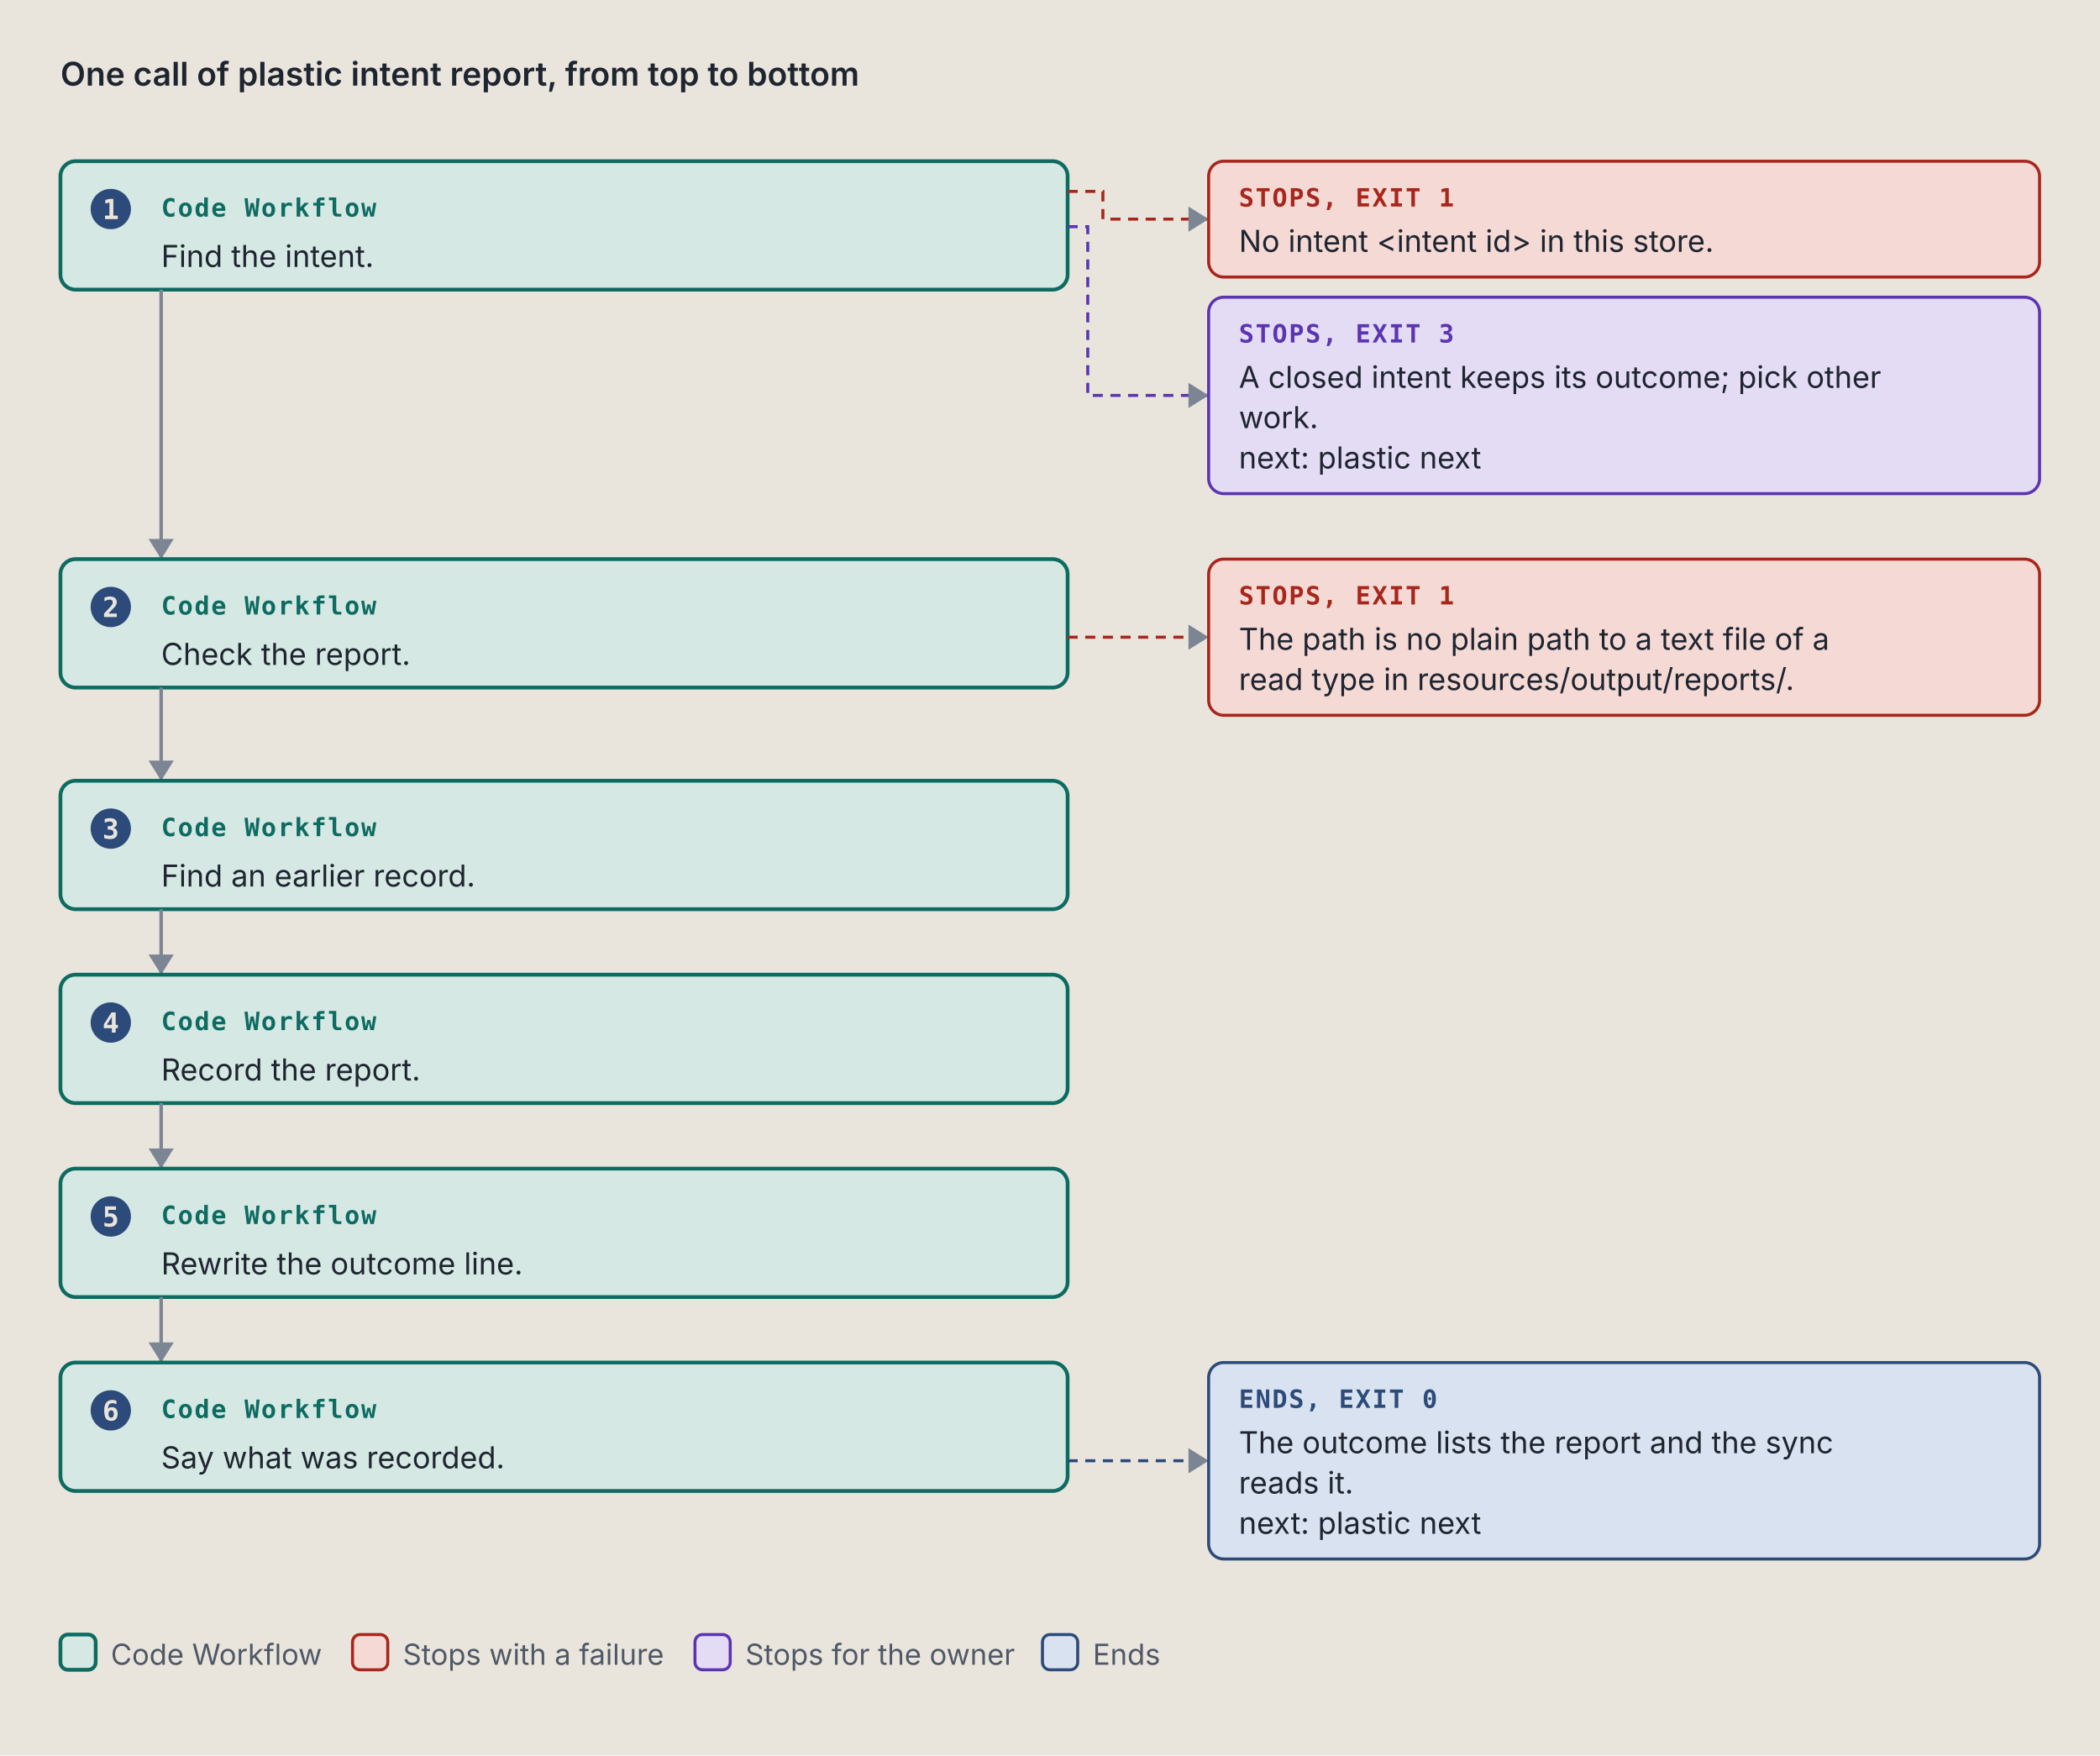
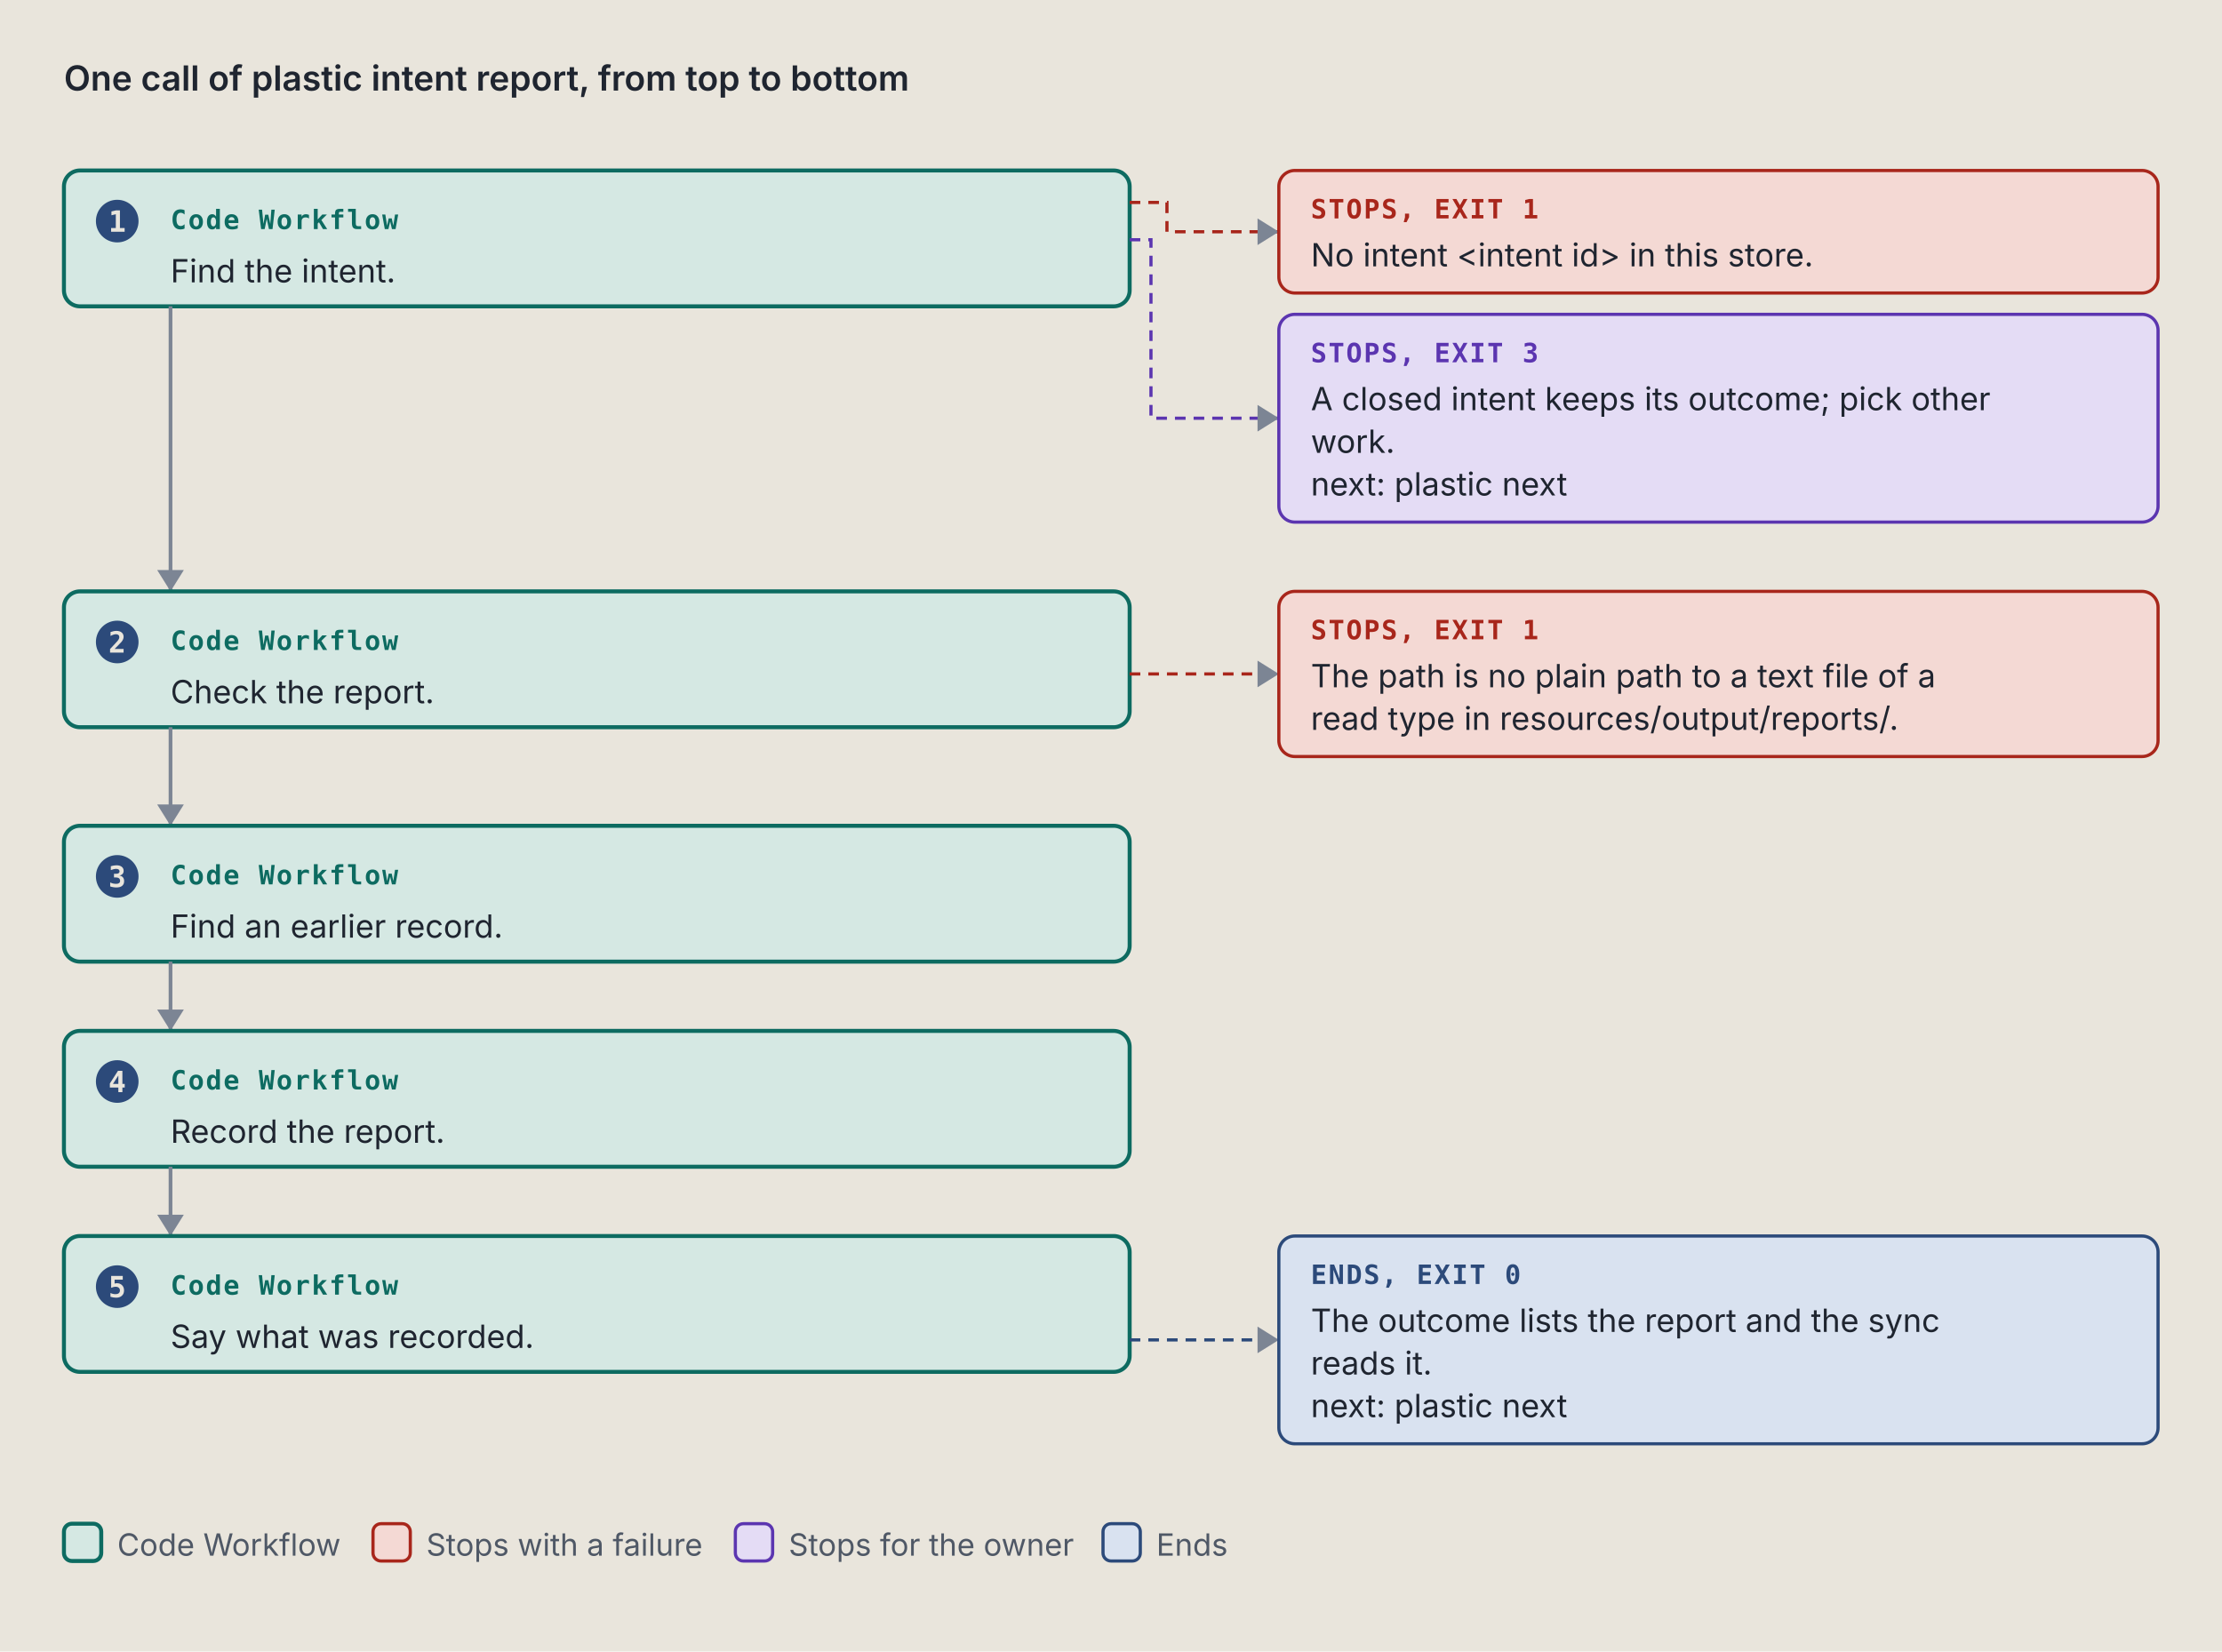
- <svg xmlns="http://www.w3.org/2000/svg" viewBox="0 0 834 697" width="834" height="697" role="img" xml:space="preserve">
+ <svg xmlns="http://www.w3.org/2000/svg" viewBox="0 0 834 620" width="834" height="620" role="img" xml:space="preserve">
  <style>.ground { fill: #e9e5dc; }
.card { fill: #f4f1ea; stroke: #7c8594; stroke-width: 1; }
.lane-code { fill: #d5e8e3; stroke: #0d6b61; stroke-width: 1.5; }
.lane-agent { fill: #f1e2c7; stroke: #9a5508; stroke-width: 1.5; }
.stop-refusal { fill: #e4dcf5; stroke: #5b35b0; stroke-width: 1.2; }
.stop-failure { fill: #f4d9d4; stroke: #a8261b; stroke-width: 1.2; }
.end { fill: #d9e2f0; stroke: #2c4a7a; stroke-width: 1.2; }
.stop-end { fill: #d9e2f0; stroke: #2c4a7a; stroke-width: 1.2; }
.stop-handoff { fill: #f1e2c7; stroke: #9a5508; stroke-width: 1.2; stroke-dasharray: 5 3; }
.wire-handoff { fill: none; stroke: #9a5508; stroke-width: 1.2; stroke-dasharray: 4 3; }
.wire-end { fill: none; stroke: #2c4a7a; stroke-width: 1.2; stroke-dasharray: 4 3; }
.tag-handoff { fill: #9a5508; }
.k { fill: #4f5866; font: 11.5px "IBM Plex Sans", system-ui, -apple-system, "Segoe UI", sans-serif; }
.way { fill: #1f2530; font: italic 12.5px "IBM Plex Sans", system-ui, -apple-system, "Segoe UI", sans-serif; }
.wire { fill: none; stroke: #7c8594; stroke-width: 1.4; }
.wire-read { fill: none; stroke: #7c8594; stroke-width: 1.4; stroke-dasharray: 5 3; }
.wire-refusal { fill: none; stroke: #5b35b0; stroke-width: 1.2; stroke-dasharray: 4 3; }
.wire-failure { fill: none; stroke: #a8261b; stroke-width: 1.2; stroke-dasharray: 4 3; }
.head { fill: #7c8594; }
.t { fill: #1f2530; font: 12px "IBM Plex Sans", system-ui, -apple-system, "Segoe UI", sans-serif; }
.tb { fill: #1f2530; font: 600 13px "IBM Plex Sans", system-ui, -apple-system, "Segoe UI", sans-serif; }
.tm { fill: #1f2530; font: 11.5px "IBM Plex Mono", ui-monospace, Menlo, Consolas, monospace; }
.tag { font: 600 10px "IBM Plex Mono", ui-monospace, Menlo, Consolas, monospace; letter-spacing: .06em; }
.tag-code { fill: #0d6b61; } .tag-agent { fill: #9a5508; } .tag-refusal { fill: #5b35b0; }
.tag-failure { fill: #a8261b; } .tag-end { fill: #2c4a7a; } .tag-muted { fill: #4f5866; }
.tm.tag-muted { font-size: 10.5px; }
.db { fill: #d9e2f0; stroke: #2c4a7a; stroke-width: 1.2; }
.codebox { fill: #f4f1ea; stroke: #7c8594; stroke-width: 1; }
.cx { fill: #1f2530; font: 12px "IBM Plex Mono", ui-monospace, Menlo, Consolas, monospace; white-space: pre; }
.cx-n { fill: #4f5866; font: 11px "IBM Plex Mono", ui-monospace, Menlo, Consolas, monospace; }
.cx-k { fill: #5b35b0; } .cx-s { fill: #9a5508; } .cx-y { fill: #0d6b61; }
.cx-w { fill: #2c4a7a; font-weight: 600; } .cx-t { fill: #a8261b; } .cx-c { fill: #4f5866; font-style: italic; }
.badge { fill: #2c4a7a; } .badge-t { fill: #e9e5dc; font: 600 11px "IBM Plex Mono", ui-monospace, Menlo, Consolas, monospace; }
.bracket { fill: none; stroke: #2c4a7a; stroke-width: 1.4; }
.term { fill: #16191e; stroke: #7c8594; stroke-width: 1; }
.term-t { fill: #e6e2d8; font: 12px "IBM Plex Mono", ui-monospace, Menlo, Consolas, monospace; }
.term-p { fill: #8fd18f; font: 12px "IBM Plex Mono", ui-monospace, Menlo, Consolas, monospace; }
.term-m { fill: #a3abb6; font: 12px "IBM Plex Mono", ui-monospace, Menlo, Consolas, monospace; }
.big { font: 700 36px "IBM Plex Mono", ui-monospace, Menlo, Consolas, monospace; }

@media (prefers-color-scheme: dark) {
.ground { fill: #171a1f; }
.card { fill: #20242b; stroke: #8a93a2; stroke-width: 1; }
.lane-code { fill: #173a36; stroke: #5cc4b4; stroke-width: 1.5; }
.lane-agent { fill: #3d2e17; stroke: #e5a95a; stroke-width: 1.5; }
.stop-refusal { fill: #2d2445; stroke: #b59cf2; stroke-width: 1.2; }
.stop-failure { fill: #45211e; stroke: #f2958a; stroke-width: 1.2; }
.end { fill: #1f2c42; stroke: #97b6e8; stroke-width: 1.2; }
.stop-end { fill: #1f2c42; stroke: #97b6e8; stroke-width: 1.2; }
.stop-handoff { fill: #3d2e17; stroke: #e5a95a; stroke-width: 1.2; stroke-dasharray: 5 3; }
.wire-handoff { fill: none; stroke: #e5a95a; stroke-width: 1.2; stroke-dasharray: 4 3; }
.wire-end { fill: none; stroke: #97b6e8; stroke-width: 1.2; stroke-dasharray: 4 3; }
.tag-handoff { fill: #e5a95a; }
.k { fill: #b3b9c3; font: 11.5px "IBM Plex Sans", system-ui, -apple-system, "Segoe UI", sans-serif; }
.way { fill: #e8e4da; font: italic 12.5px "IBM Plex Sans", system-ui, -apple-system, "Segoe UI", sans-serif; }
.wire { fill: none; stroke: #8a93a2; stroke-width: 1.4; }
.wire-read { fill: none; stroke: #8a93a2; stroke-width: 1.4; stroke-dasharray: 5 3; }
.wire-refusal { fill: none; stroke: #b59cf2; stroke-width: 1.2; stroke-dasharray: 4 3; }
.wire-failure { fill: none; stroke: #f2958a; stroke-width: 1.2; stroke-dasharray: 4 3; }
.head { fill: #8a93a2; }
.t { fill: #e8e4da; font: 12px "IBM Plex Sans", system-ui, -apple-system, "Segoe UI", sans-serif; }
.tb { fill: #e8e4da; font: 600 13px "IBM Plex Sans", system-ui, -apple-system, "Segoe UI", sans-serif; }
.tm { fill: #e8e4da; font: 11.5px "IBM Plex Mono", ui-monospace, Menlo, Consolas, monospace; }
.tag { font: 600 10px "IBM Plex Mono", ui-monospace, Menlo, Consolas, monospace; letter-spacing: .06em; }
.tag-code { fill: #5cc4b4; } .tag-agent { fill: #e5a95a; } .tag-refusal { fill: #b59cf2; }
.tag-failure { fill: #f2958a; } .tag-end { fill: #97b6e8; } .tag-muted { fill: #b3b9c3; }
.tm.tag-muted { font-size: 10.5px; }
.db { fill: #1f2c42; stroke: #97b6e8; stroke-width: 1.2; }
.codebox { fill: #20242b; stroke: #8a93a2; stroke-width: 1; }
.cx { fill: #e8e4da; font: 12px "IBM Plex Mono", ui-monospace, Menlo, Consolas, monospace; white-space: pre; }
.cx-n { fill: #b3b9c3; font: 11px "IBM Plex Mono", ui-monospace, Menlo, Consolas, monospace; }
.cx-k { fill: #b59cf2; } .cx-s { fill: #e5a95a; } .cx-y { fill: #5cc4b4; }
.cx-w { fill: #97b6e8; font-weight: 600; } .cx-t { fill: #f2958a; } .cx-c { fill: #b3b9c3; font-style: italic; }
.badge { fill: #97b6e8; } .badge-t { fill: #171a1f; font: 600 11px "IBM Plex Mono", ui-monospace, Menlo, Consolas, monospace; }
.bracket { fill: none; stroke: #97b6e8; stroke-width: 1.4; }
.term { fill: #16191e; stroke: #8a93a2; stroke-width: 1; }
.term-t { fill: #e6e2d8; font: 12px "IBM Plex Mono", ui-monospace, Menlo, Consolas, monospace; }
.term-p { fill: #8fd18f; font: 12px "IBM Plex Mono", ui-monospace, Menlo, Consolas, monospace; }
.term-m { fill: #a3abb6; font: 12px "IBM Plex Mono", ui-monospace, Menlo, Consolas, monospace; }
.big { font: 700 36px "IBM Plex Mono", ui-monospace, Menlo, Consolas, monospace; }
}</style>
  <rect width="100%" height="100%" class="ground" />
  <text x="24" y="34" class="tb" text-anchor="start">One call of plastic intent report, from top to bottom</text>
  <rect x="24" y="64" width="400" height="51" rx="6" class="lane-code" />
  <circle cx="44" cy="83" r="8" class="badge" />
  <text x="44" y="87" class="badge-t" text-anchor="middle">1</text>
  <text x="64" y="86" class="tag tag-code" text-anchor="start">Code Workflow</text>
  <text x="64" y="106" class="t" text-anchor="start">Find the intent.</text>
  <path d="M 424 76 L 438 76 L 438 87 L 480 87" class="wire-failure" />
  <path d="M 472 82 L 480 87 L 472 92 Z" class="head" />
  <rect x="480" y="64" width="330" height="46" rx="6" class="stop-failure" />
  <text x="492" y="82" class="tag tag-failure" text-anchor="start">STOPS, EXIT 1</text>
  <text x="492" y="100" class="t" text-anchor="start">No intent &lt;intent id&gt; in this store.</text>
  <path d="M 424 90 L 432 90 L 432 157 L 480 157" class="wire-refusal" />
  <path d="M 472 152 L 480 157 L 472 162 Z" class="head" />
  <rect x="480" y="118" width="330" height="78" rx="6" class="stop-refusal" />
  <text x="492" y="136" class="tag tag-refusal" text-anchor="start">STOPS, EXIT 3</text>
  <text x="492" y="154" class="t" text-anchor="start">A closed intent keeps its outcome; pick other</text>
  <text x="492" y="170" class="t" text-anchor="start">work.</text>
  <text x="492" y="186" class="t" text-anchor="start">next: plastic next</text>
  <path d="M 64 115 L 64 222" class="wire" />
  <path d="M 59 214 L 64 222 L 69 214 Z" class="head" />
  <rect x="24" y="222" width="400" height="51" rx="6" class="lane-code" />
  <circle cx="44" cy="241" r="8" class="badge" />
  <text x="44" y="245" class="badge-t" text-anchor="middle">2</text>
  <text x="64" y="244" class="tag tag-code" text-anchor="start">Code Workflow</text>
  <text x="64" y="264" class="t" text-anchor="start">Check the report.</text>
  <path d="M 424 253 L 480 253" class="wire-failure" />
  <path d="M 472 248 L 480 253 L 472 258 Z" class="head" />
  <rect x="480" y="222" width="330" height="62" rx="6" class="stop-failure" />
  <text x="492" y="240" class="tag tag-failure" text-anchor="start">STOPS, EXIT 1</text>
  <text x="492" y="258" class="t" text-anchor="start">The path is no plain path to a text file of a</text>
  <text x="492" y="274" class="t" text-anchor="start">read type in resources/output/reports/.</text>
  <path d="M 64 273 L 64 310" class="wire" />
  <path d="M 59 302 L 64 310 L 69 302 Z" class="head" />
  <rect x="24" y="310" width="400" height="51" rx="6" class="lane-code" />
  <circle cx="44" cy="329" r="8" class="badge" />
  <text x="44" y="333" class="badge-t" text-anchor="middle">3</text>
  <text x="64" y="332" class="tag tag-code" text-anchor="start">Code Workflow</text>
  <text x="64" y="352" class="t" text-anchor="start">Find an earlier record.</text>
  <path d="M 64 361 L 64 387" class="wire" />
  <path d="M 59 379 L 64 387 L 69 379 Z" class="head" />
  <rect x="24" y="387" width="400" height="51" rx="6" class="lane-code" />
  <circle cx="44" cy="406" r="8" class="badge" />
  <text x="44" y="410" class="badge-t" text-anchor="middle">4</text>
  <text x="64" y="409" class="tag tag-code" text-anchor="start">Code Workflow</text>
  <text x="64" y="429" class="t" text-anchor="start">Record the report.</text>
  <path d="M 64 438 L 64 464" class="wire" />
  <path d="M 59 456 L 64 464 L 69 456 Z" class="head" />
  <rect x="24" y="464" width="400" height="51" rx="6" class="lane-code" />
  <circle cx="44" cy="483" r="8" class="badge" />
  <text x="44" y="487" class="badge-t" text-anchor="middle">5</text>
  <text x="64" y="486" class="tag tag-code" text-anchor="start">Code Workflow</text>
-   <text x="64" y="506" class="t" text-anchor="start">Rewrite the outcome line.</text>
-   <path d="M 64 515 L 64 541" class="wire" />
-   <path d="M 59 533 L 64 541 L 69 533 Z" class="head" />
-   <rect x="24" y="541" width="400" height="51" rx="6" class="lane-code" />
-   <circle cx="44" cy="560" r="8" class="badge" />
-   <text x="44" y="564" class="badge-t" text-anchor="middle">6</text>
-   <text x="64" y="563" class="tag tag-code" text-anchor="start">Code Workflow</text>
-   <text x="64" y="583" class="t" text-anchor="start">Say what was recorded.</text>
-   <path d="M 424 580 L 480 580" class="wire-end" />
-   <path d="M 472 575 L 480 580 L 472 585 Z" class="head" />
-   <rect x="480" y="541" width="330" height="78" rx="6" class="stop-end" />
-   <text x="492" y="559" class="tag tag-end" text-anchor="start">ENDS, EXIT 0</text>
-   <text x="492" y="577" class="t" text-anchor="start">The outcome lists the report and the sync</text>
-   <text x="492" y="593" class="t" text-anchor="start">reads it.</text>
-   <text x="492" y="609" class="t" text-anchor="start">next: plastic next</text>
-   <rect x="24" y="649" width="14" height="14" rx="3" class="lane-code" />
-   <text x="44" y="661" class="k" text-anchor="start">Code Workflow</text>
-   <rect x="140" y="649" width="14" height="14" rx="3" class="stop-failure" />
-   <text x="160" y="661" class="k" text-anchor="start">Stops with a failure</text>
-   <rect x="276" y="649" width="14" height="14" rx="3" class="stop-refusal" />
-   <text x="296" y="661" class="k" text-anchor="start">Stops for the owner</text>
-   <rect x="414" y="649" width="14" height="14" rx="3" class="stop-end" />
-   <text x="434" y="661" class="k" text-anchor="start">Ends</text>
+   <text x="64" y="506" class="t" text-anchor="start">Say what was recorded.</text>
+   <path d="M 424 503 L 480 503" class="wire-end" />
+   <path d="M 472 498 L 480 503 L 472 508 Z" class="head" />
+   <rect x="480" y="464" width="330" height="78" rx="6" class="stop-end" />
+   <text x="492" y="482" class="tag tag-end" text-anchor="start">ENDS, EXIT 0</text>
+   <text x="492" y="500" class="t" text-anchor="start">The outcome lists the report and the sync</text>
+   <text x="492" y="516" class="t" text-anchor="start">reads it.</text>
+   <text x="492" y="532" class="t" text-anchor="start">next: plastic next</text>
+   <rect x="24" y="572" width="14" height="14" rx="3" class="lane-code" />
+   <text x="44" y="584" class="k" text-anchor="start">Code Workflow</text>
+   <rect x="140" y="572" width="14" height="14" rx="3" class="stop-failure" />
+   <text x="160" y="584" class="k" text-anchor="start">Stops with a failure</text>
+   <rect x="276" y="572" width="14" height="14" rx="3" class="stop-refusal" />
+   <text x="296" y="584" class="k" text-anchor="start">Stops for the owner</text>
+   <rect x="414" y="572" width="14" height="14" rx="3" class="stop-end" />
+   <text x="434" y="584" class="k" text-anchor="start">Ends</text>
</svg>
